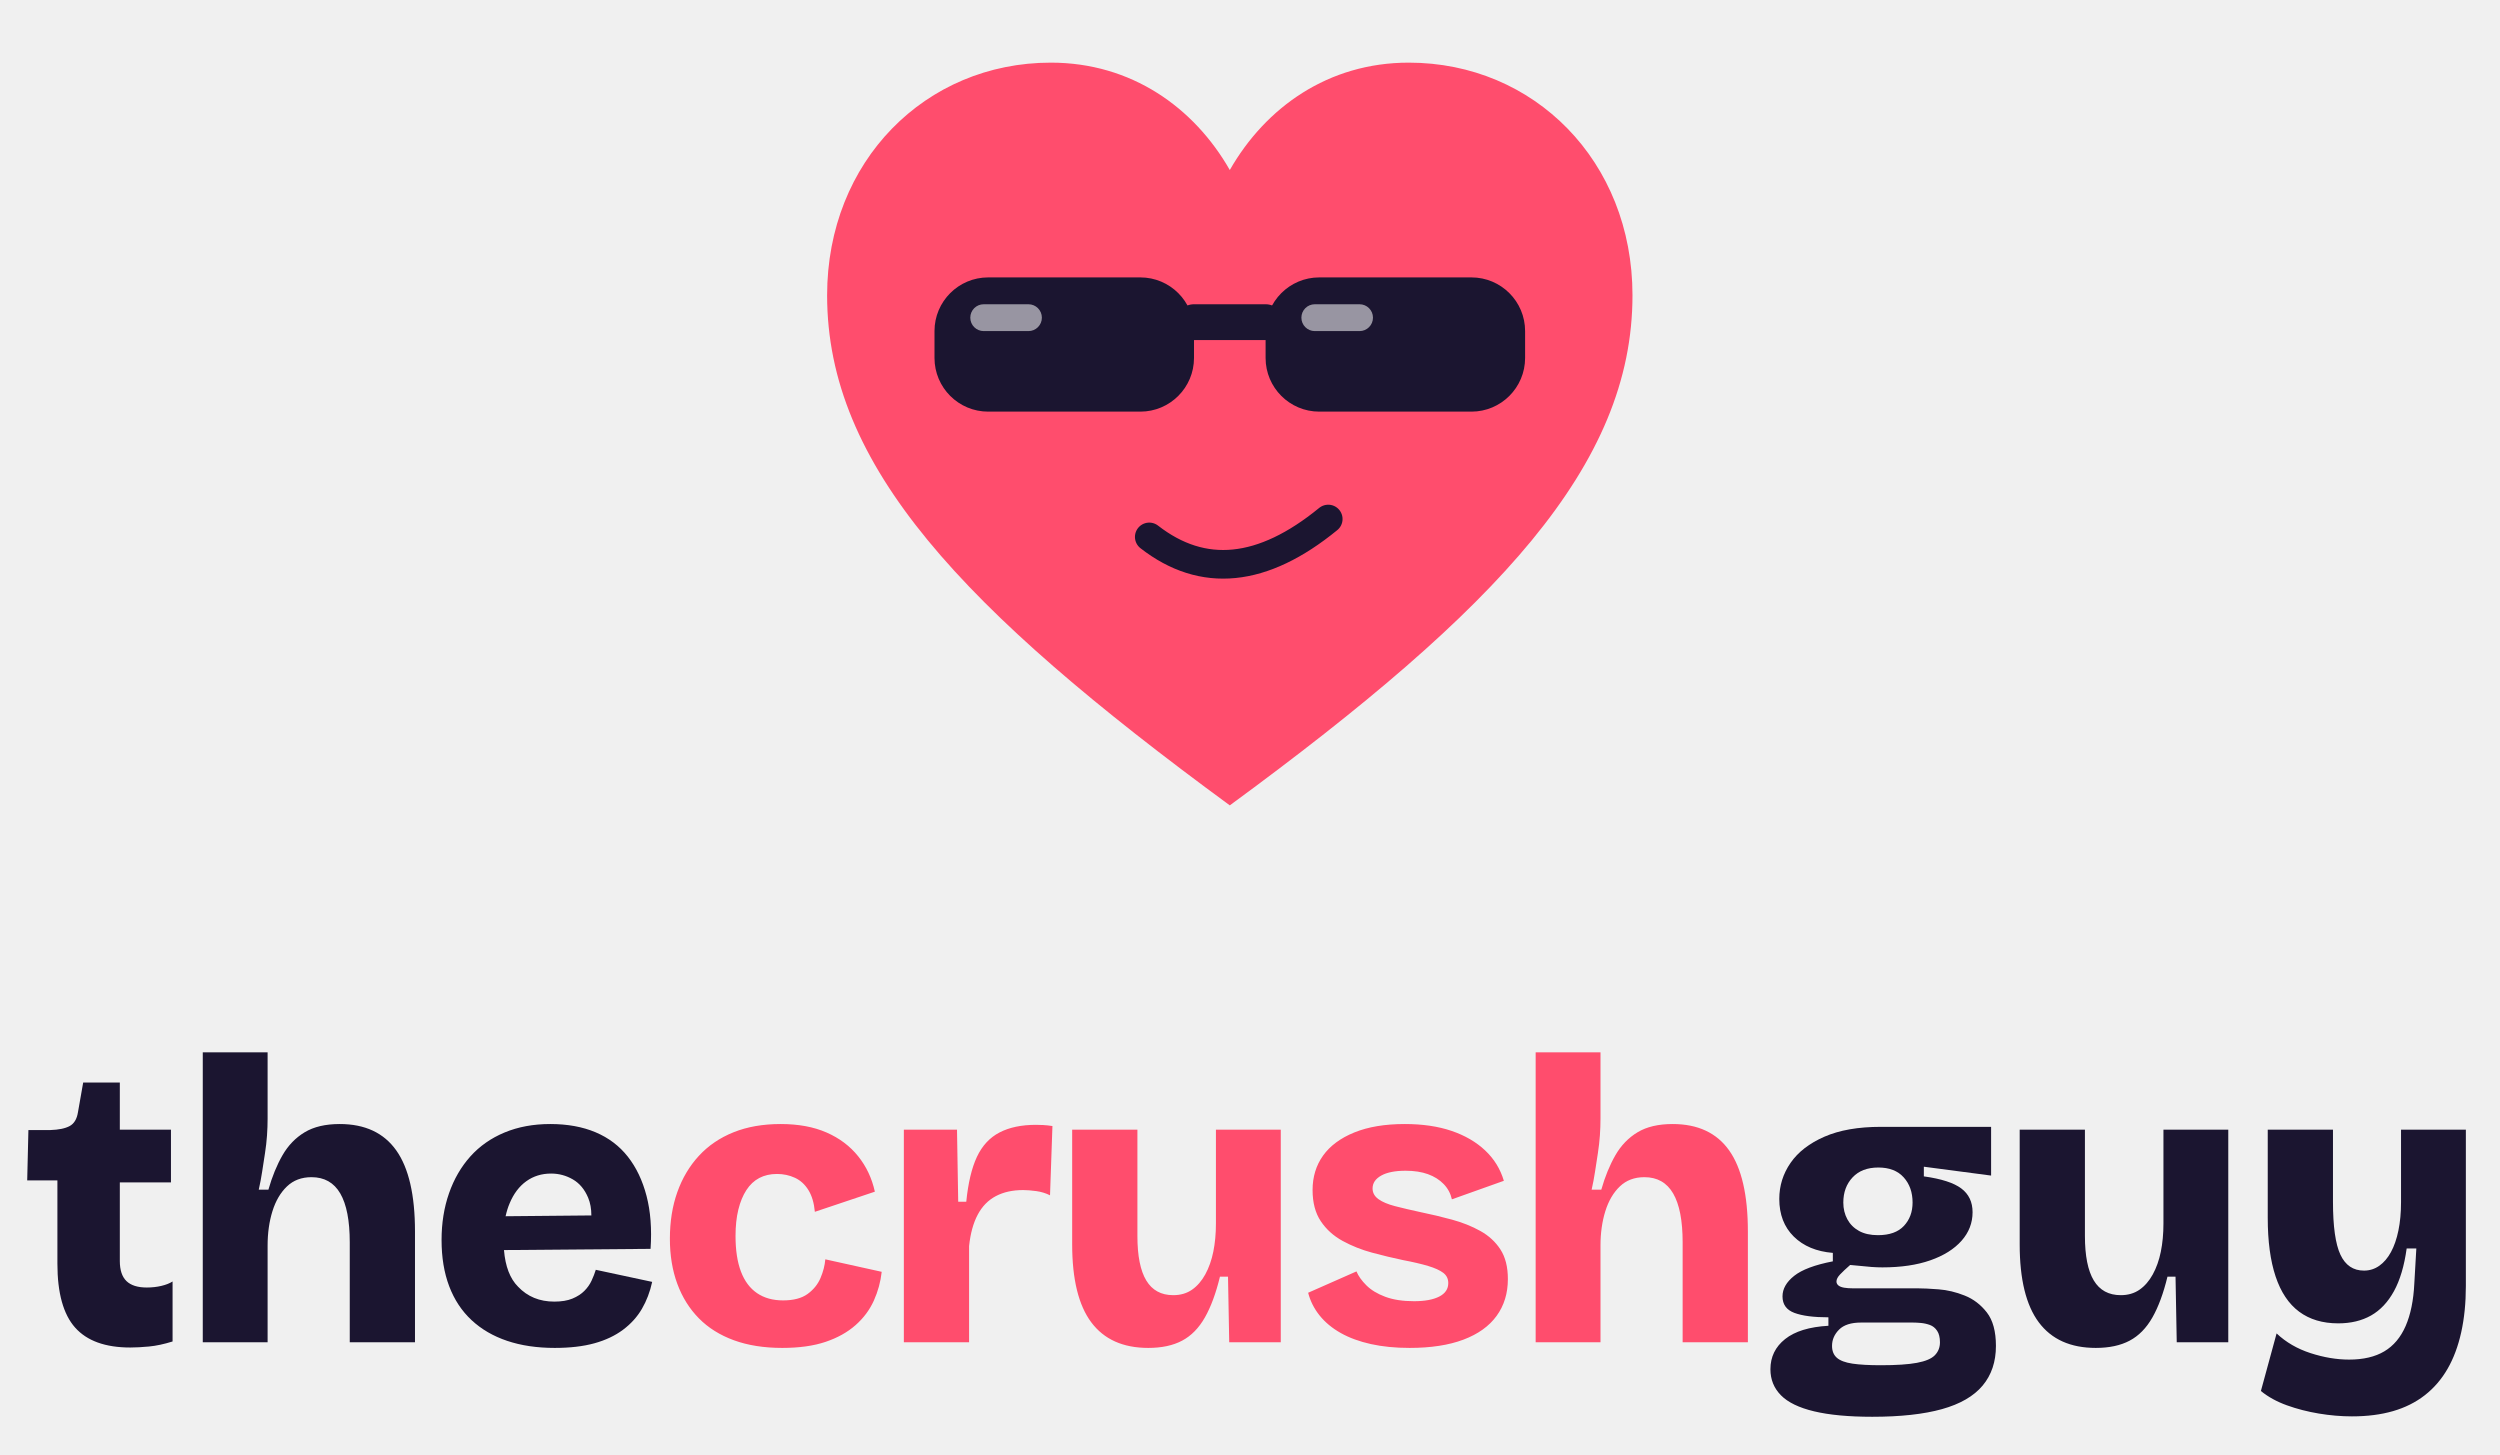
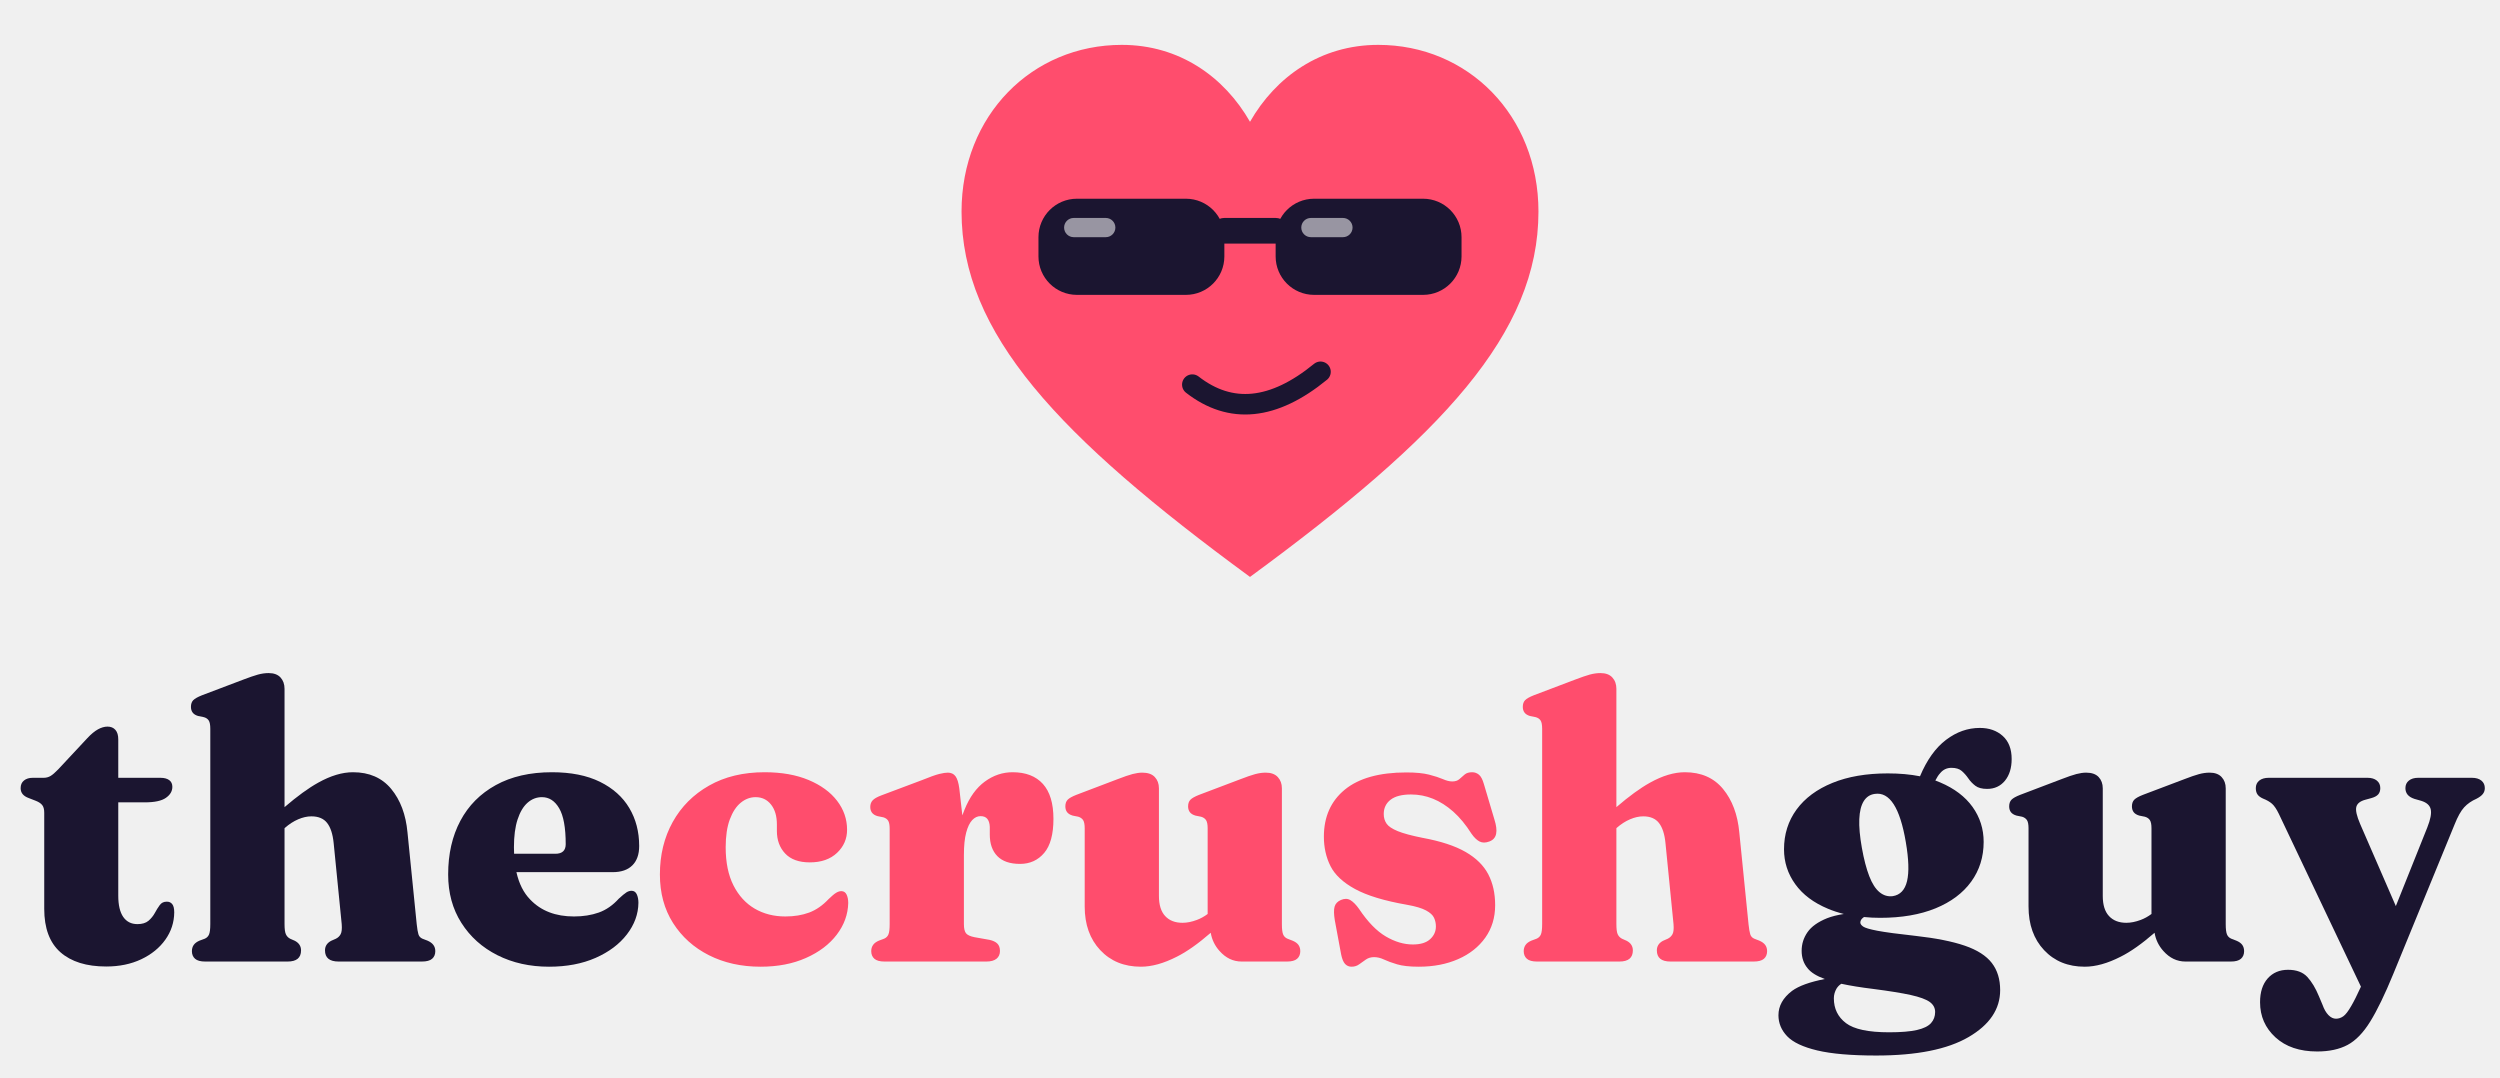
- <svg xmlns="http://www.w3.org/2000/svg" viewBox="0 0 447 260" width="447" height="260" role="img" aria-label="The Crush Guy">
-   <g transform="translate(139.888 0) scale(1.6)">
+ <svg xmlns="http://www.w3.org/2000/svg" viewBox="0 0 624 269" width="624" height="269" role="img" aria-label="The Crush Guy">
+   <g transform="translate(232 0) scale(1.6)">
    <path d="M50 90 C20 68 5 52 5 33 C5 18 16 7 30 7 C39 7 46 12 50 19 C54 12 61 7 70 7 C84 7 95 18 95 33 C95 52 80 68 50 90 Z" fill="#FF4D6D" />
    <rect x="17" y="31" width="29" height="15" rx="6" fill="#1B1530" />
    <rect x="54" y="31" width="29" height="15" rx="6" fill="#1B1530" />
    <rect x="44" y="34" width="12" height="4" rx="2" fill="#1B1530" />
    <rect x="21" y="34" width="8" height="3" rx="1.5" fill="#FFFFFF" opacity="0.55" />
    <rect x="58" y="34" width="8" height="3" rx="1.5" fill="#FFFFFF" opacity="0.55" />
    <path d="M41 60 Q50 67 61 58" stroke="#1B1530" stroke-width="3.2" fill="none" stroke-linecap="round" />
  </g>
-   <g transform="translate(4 240)">
-     <path d="M19.296 0.936Q12.6 0.936 9.432 -2.628Q6.264 -6.192 6.264 -14.04V-28.944H0.864L1.08 -37.944H4.968Q7.272 -38.016 8.46 -38.664Q9.648 -39.312 9.936 -41.112L10.872 -46.44H17.424V-38.016H26.568V-28.584H17.424V-14.544Q17.424 -12.096 18.612 -10.944Q19.8 -9.792 22.248 -9.792Q23.616 -9.792 24.84 -10.08Q26.064 -10.368 26.856 -10.872V-0.144Q24.552 0.576 22.644 0.756Q20.736 0.936 19.296 0.936Z M32.256 0.0V-51.84H43.848V-39.96Q43.848 -38.52 43.74 -36.972Q43.632 -35.424 43.38 -33.804Q43.128 -32.184 42.876 -30.528Q42.624 -28.872 42.264 -27.288H43.992Q45.0 -30.816 46.512 -33.444Q48.024 -36.072 50.472 -37.548Q52.92 -39.024 56.736 -39.024Q63.504 -39.024 66.852 -34.308Q70.2 -29.592 70.2 -19.8V0.0H58.536V-17.856Q58.536 -23.688 56.844 -26.604Q55.152 -29.52 51.696 -29.52Q49.032 -29.52 47.304 -27.864Q45.576 -26.208 44.712 -23.436Q43.848 -20.664 43.848 -17.28V0.0Z M95.184 1.008Q90.432 1.008 86.688 -0.252Q82.944 -1.512 80.316 -3.96Q77.688 -6.408 76.32 -10.008Q74.952 -13.608 74.952 -18.288Q74.952 -22.824 76.284 -26.64Q77.616 -30.456 80.1 -33.228Q82.584 -36.0 86.22 -37.512Q89.856 -39.024 94.392 -39.024Q99.0 -39.024 102.492 -37.548Q105.984 -36.072 108.252 -33.192Q110.52 -30.312 111.6 -26.172Q112.68 -22.032 112.32 -16.704L86.112 -16.488Q86.472 -12.096 88.632 -9.936Q91.152 -7.272 95.112 -7.272Q97.056 -7.272 98.352 -7.812Q99.648 -8.352 100.476 -9.18Q101.304 -10.008 101.772 -11.016Q102.24 -12.024 102.528 -12.96L112.608 -10.8Q112.032 -8.136 110.772 -5.976Q109.512 -3.816 107.388 -2.232Q105.264 -0.648 102.276 0.18Q99.288 1.008 95.184 1.008ZM86.4 -22.536 101.736 -22.68Q101.736 -24.48 101.16 -25.848Q100.224 -28.08 98.424 -29.124Q96.624 -30.168 94.536 -30.168Q92.016 -30.168 90.108 -28.8Q88.2 -27.432 87.12 -24.84Q86.688 -23.832 86.4 -22.536Z" fill="#1B1530" />
-     <path d="M135.864 1.008Q130.968 1.008 127.224 -0.36Q123.48 -1.728 120.96 -4.284Q118.44 -6.84 117.108 -10.44Q115.776 -14.04 115.776 -18.504Q115.776 -23.112 117.108 -26.856Q118.44 -30.6 120.96 -33.336Q123.48 -36.072 127.152 -37.548Q130.824 -39.024 135.576 -39.024Q140.328 -39.024 143.784 -37.512Q147.24 -36.0 149.436 -33.264Q151.632 -30.528 152.424 -26.928L141.696 -23.328Q141.48 -25.704 140.544 -27.216Q139.608 -28.728 138.132 -29.412Q136.656 -30.096 134.928 -30.096Q133.128 -30.096 131.76 -29.376Q130.392 -28.656 129.456 -27.216Q128.52 -25.776 128.016 -23.724Q127.512 -21.672 127.512 -19.008Q127.512 -15.192 128.484 -12.636Q129.456 -10.08 131.364 -8.784Q133.272 -7.488 136.008 -7.488Q138.816 -7.488 140.4 -8.64Q141.984 -9.792 142.704 -11.484Q143.424 -13.176 143.568 -14.832L153.648 -12.6Q153.36 -9.936 152.244 -7.452Q151.128 -4.968 148.968 -3.06Q146.808 -1.152 143.604 -0.072Q140.4 1.008 135.864 1.008Z M157.608 0.0V-38.016H167.112L167.328 -25.128H168.768Q169.272 -30.168 170.676 -33.156Q172.08 -36.144 174.708 -37.512Q177.336 -38.88 181.224 -38.88Q181.8 -38.88 182.52 -38.844Q183.24 -38.808 184.176 -38.664L183.744 -26.28Q182.592 -26.856 181.26 -27.036Q179.928 -27.216 178.92 -27.216Q176.112 -27.216 174.06 -26.136Q172.008 -25.056 170.82 -22.824Q169.632 -20.592 169.272 -17.208V0.0Z M201.312 1.008Q194.544 1.008 191.124 -3.564Q187.704 -8.136 187.704 -17.496V-38.016H199.368V-19.008Q199.368 -13.68 200.952 -11.052Q202.536 -8.424 205.776 -8.424Q207.72 -8.424 209.124 -9.396Q210.528 -10.368 211.5 -12.132Q212.472 -13.896 212.94 -16.2Q213.408 -18.504 213.408 -21.24V-38.016H225.0V0.0H215.784L215.568 -11.736H214.128Q213.048 -7.272 211.428 -4.428Q209.808 -1.584 207.36 -0.288Q204.912 1.008 201.312 1.008Z M248.04 1.008Q244.224 1.008 241.128 0.324Q238.032 -0.36 235.728 -1.656Q233.424 -2.952 231.948 -4.788Q230.472 -6.624 229.896 -8.856L238.536 -12.672Q239.04 -11.448 240.3 -10.188Q241.56 -8.928 243.684 -8.136Q245.808 -7.344 248.832 -7.344Q251.712 -7.344 253.332 -8.172Q254.952 -9.0 254.952 -10.584Q254.952 -11.736 254.052 -12.42Q253.152 -13.104 251.352 -13.644Q249.552 -14.184 246.888 -14.688Q244.152 -15.264 241.344 -16.02Q238.536 -16.776 236.088 -18.108Q233.64 -19.44 232.164 -21.636Q230.688 -23.832 230.688 -27.216Q230.688 -30.744 232.56 -33.372Q234.432 -36.0 238.14 -37.512Q241.848 -39.024 247.176 -39.024Q251.928 -39.024 255.528 -37.8Q259.128 -36.576 261.54 -34.308Q263.952 -32.04 264.888 -28.872L255.6 -25.56Q255.24 -27.144 254.124 -28.296Q253.008 -29.448 251.316 -30.06Q249.624 -30.672 247.32 -30.672Q244.512 -30.672 242.964 -29.808Q241.416 -28.944 241.416 -27.504Q241.416 -26.352 242.46 -25.596Q243.504 -24.84 245.448 -24.336Q247.392 -23.832 250.056 -23.256Q252.864 -22.68 255.636 -21.924Q258.408 -21.168 260.676 -19.908Q262.944 -18.648 264.276 -16.596Q265.608 -14.544 265.608 -11.304Q265.608 -7.488 263.592 -4.716Q261.576 -1.944 257.652 -0.468Q253.728 1.008 248.04 1.008Z M270.576 0.0V-51.84H282.168V-39.96Q282.168 -38.52 282.06 -36.972Q281.952 -35.424 281.7 -33.804Q281.448 -32.184 281.196 -30.528Q280.944 -28.872 280.584 -27.288H282.312Q283.32 -30.816 284.832 -33.444Q286.344 -36.072 288.792 -37.548Q291.24 -39.024 295.056 -39.024Q301.824 -39.024 305.172 -34.308Q308.52 -29.592 308.52 -19.8V0.0H296.856V-17.856Q296.856 -23.688 295.164 -26.604Q293.472 -29.52 290.016 -29.52Q287.352 -29.52 285.624 -27.864Q283.896 -26.208 283.032 -23.436Q282.168 -20.664 282.168 -17.28V0.0Z" fill="#FF4D6D" />
-     <path d="M330.768 13.32Q324.432 13.32 320.364 12.348Q316.296 11.376 314.424 9.468Q312.552 7.56 312.552 4.824Q312.552 1.512 315.18 -0.576Q317.808 -2.664 322.92 -2.952V-4.464Q318.96 -4.464 316.836 -5.256Q314.712 -6.048 314.712 -8.208Q314.712 -10.224 316.8 -11.88Q318.888 -13.536 323.712 -14.472V-15.984Q319.32 -16.344 316.728 -18.9Q314.136 -21.456 314.136 -25.632Q314.136 -29.16 316.152 -32.076Q318.168 -34.992 322.2 -36.756Q326.232 -38.52 332.28 -38.52H352.008V-29.808L339.984 -31.392V-29.664Q344.664 -29.016 346.68 -27.504Q348.696 -25.992 348.696 -23.256Q348.696 -20.376 346.716 -18.144Q344.736 -15.912 341.136 -14.652Q337.536 -13.392 332.568 -13.392Q331.704 -13.392 330.66 -13.464Q329.616 -13.536 326.808 -13.824Q325.656 -12.816 325.008 -12.132Q324.36 -11.448 324.36 -10.872Q324.36 -10.44 324.72 -10.152Q325.08 -9.864 325.764 -9.756Q326.448 -9.648 327.24 -9.648H338.832Q340.272 -9.648 342.612 -9.468Q344.952 -9.288 347.292 -8.352Q349.632 -7.416 351.252 -5.328Q352.872 -3.24 352.872 0.648Q352.872 4.896 350.496 7.74Q348.12 10.584 343.224 11.952Q338.328 13.32 330.768 13.32ZM332.28 4.104Q336.456 4.104 338.76 3.672Q341.064 3.24 341.964 2.304Q342.864 1.368 342.864 0.0Q342.864 -1.296 342.36 -2.052Q341.856 -2.808 341.064 -3.096Q340.272 -3.384 339.444 -3.456Q338.616 -3.528 338.04 -3.528H328.752Q326.088 -3.528 324.828 -2.268Q323.568 -1.008 323.568 0.648Q323.568 2.016 324.432 2.772Q325.296 3.528 327.204 3.816Q329.112 4.104 332.28 4.104ZM331.776 -19.152Q334.872 -19.152 336.42 -20.808Q337.968 -22.464 337.968 -24.984Q337.968 -27.72 336.384 -29.484Q334.8 -31.248 331.848 -31.248Q328.896 -31.248 327.24 -29.484Q325.584 -27.72 325.584 -24.984Q325.584 -23.328 326.304 -21.996Q327.024 -20.664 328.392 -19.908Q329.76 -19.152 331.776 -19.152Z M370.728 1.008Q363.96 1.008 360.54 -3.564Q357.12 -8.136 357.12 -17.496V-38.016H368.784V-19.008Q368.784 -13.68 370.368 -11.052Q371.952 -8.424 375.192 -8.424Q377.136 -8.424 378.54 -9.396Q379.944 -10.368 380.916 -12.132Q381.888 -13.896 382.356 -16.2Q382.824 -18.504 382.824 -21.24V-38.016H394.416V0.0H385.2L384.984 -11.736H383.544Q382.464 -7.272 380.844 -4.428Q379.224 -1.584 376.776 -0.288Q374.328 1.008 370.728 1.008Z M416.52 13.248Q413.64 13.248 410.616 12.744Q407.592 12.24 404.892 11.268Q402.192 10.296 400.248 8.712L403.056 -1.584Q405.576 0.792 409.14 1.944Q412.704 3.096 416.016 3.096Q419.832 3.096 422.316 1.62Q424.8 0.144 426.132 -2.916Q427.464 -5.976 427.68 -10.512L428.04 -16.776H426.312Q425.664 -12.096 424.044 -9.144Q422.424 -6.192 419.94 -4.788Q417.456 -3.384 414.072 -3.384Q409.896 -3.384 407.088 -5.472Q404.28 -7.56 402.876 -11.772Q401.472 -15.984 401.472 -22.248V-38.016H413.136V-25.128Q413.136 -18.504 414.468 -15.66Q415.8 -12.816 418.68 -12.816Q420.192 -12.816 421.416 -13.68Q422.64 -14.544 423.504 -16.128Q424.368 -17.712 424.836 -19.98Q425.304 -22.248 425.304 -25.056V-38.016H436.896V-10.08Q436.896 -5.544 436.068 -1.8Q435.24 1.944 433.62 4.752Q432 7.56 429.552 9.468Q427.104 11.376 423.864 12.312Q420.624 13.248 416.52 13.248Z" fill="#1B1530" />
-   </g>
+   <path d="M8.93 199.88 7.21 199.21Q6.15 198.83 5.65 198.21Q5.15 197.59 5.15 196.72Q5.15 195.48 5.99 194.81Q6.82 194.14 8.16 194.14H10.89Q11.85 194.14 12.62 193.68Q13.38 193.23 14.53 192.03L21.81 184.23Q23.2 182.74 24.44 182.05Q25.69 181.36 26.84 181.36Q28.08 181.36 28.8 182.17Q29.52 182.98 29.52 184.56V194.14H40.05Q41.44 194.14 42.23 194.71Q43.02 195.29 43.02 196.39Q43.02 198.02 41.41 199.14Q39.81 200.27 36.12 200.27H29.52V223.58Q29.52 227.07 30.76 228.87Q32.01 230.66 34.3 230.66Q36.07 230.66 37.06 229.83Q38.04 228.99 38.64 227.89Q39.23 226.79 39.86 225.93Q40.48 225.06 41.58 225.06Q42.44 225.02 42.97 225.64Q43.49 226.26 43.49 227.74Q43.45 231.48 41.27 234.54Q39.09 237.61 35.26 239.43Q31.43 241.24 26.5 241.24Q19.13 241.24 15.08 237.68Q11.04 234.11 11.04 226.84V202.85Q11.04 201.56 10.53 200.94Q10.03 200.31 8.93 199.88ZM71.02 171.93V201.46Q75.81 197.35 79.45 195.34Q84.09 192.75 88.11 192.75Q94.19 192.75 97.64 196.91Q101.09 201.08 101.71 207.78L104.01 230.66Q104.2 232.44 104.44 233.2Q104.68 233.97 105.44 234.3L106.69 234.78Q107.69 235.21 108.17 235.86Q108.65 236.51 108.65 237.41Q108.65 238.61 107.86 239.31Q107.07 240 105.3 240H84.52Q81.12 240 81.12 237.22Q81.12 235.64 82.65 234.83L83.85 234.3Q84.62 233.92 85.02 233.18Q85.43 232.44 85.29 230.66L83.28 210.41Q82.94 207.06 81.65 205.41Q80.36 203.76 77.72 203.76Q76.14 203.76 74.42 204.5Q72.7 205.24 71.12 206.63L71.02 206.73V230.66Q71.02 232.48 71.36 233.2Q71.69 233.92 72.41 234.3L73.61 234.83Q75.14 235.64 75.14 237.22Q75.14 240 71.79 240H51.2Q49.48 240 48.69 239.31Q47.9 238.61 47.9 237.41Q47.9 236.51 48.35 235.86Q48.81 235.21 49.81 234.78L51.11 234.3Q51.87 233.97 52.18 233.23Q52.49 232.48 52.49 230.66V181.88Q52.49 180.45 52.11 179.85Q51.73 179.25 50.91 179.01L49.48 178.72Q48.52 178.44 48.09 177.86Q47.66 177.29 47.66 176.43Q47.66 175.37 48.23 174.77Q48.81 174.18 50.39 173.55L60.73 169.63Q62.98 168.77 64.37 168.38Q65.76 168 67.05 168Q69.01 168 70.02 169.1Q71.02 170.2 71.02 171.93ZM159.54 211.18Q159.54 214.29 157.84 215.99Q156.14 217.69 152.93 217.69H128.9Q129.86 222 132.35 224.54Q136.37 228.75 143.26 228.75Q146.71 228.75 149.46 227.77Q152.21 226.79 154.46 224.3Q155.71 223.15 156.35 222.74Q157 222.34 157.62 222.34Q158.53 222.34 158.94 223.22Q159.35 224.11 159.35 225.35Q159.3 229.56 156.47 233.23Q153.65 236.89 148.65 239.09Q143.64 241.29 137.04 241.29Q129.86 241.29 124.16 238.42Q118.46 235.55 115.16 230.35Q111.86 225.16 111.86 218.27Q111.86 210.61 114.9 204.89Q117.94 199.16 123.75 195.96Q129.57 192.75 137.76 192.75Q144.89 192.75 149.75 195.14Q154.61 197.54 157.07 201.68Q159.54 205.82 159.54 211.18ZM138.62 213.1Q141.2 213.1 141.2 210.7Q141.2 204.53 139.57 201.75Q137.95 198.97 135.27 198.97Q133.26 198.97 131.68 200.36Q130.1 201.75 129.19 204.53Q128.28 207.3 128.28 211.47Q128.28 212.28 128.32 213.1Z" fill="#1B1530" />
+   <path d="M211.43 207.11Q211.43 210.51 208.92 212.88Q206.4 215.25 202.14 215.25Q198.07 215.25 195.99 213.05Q193.91 210.85 193.91 207.4V205.77Q193.91 202.66 192.45 200.82Q190.99 198.97 188.6 198.97Q186.59 198.97 184.89 200.36Q183.19 201.75 182.16 204.53Q181.13 207.3 181.13 211.47Q181.13 217.16 183.07 220.99Q185.01 224.82 188.36 226.79Q191.71 228.75 196.02 228.75Q199.37 228.75 201.98 227.77Q204.59 226.79 206.84 224.39Q208.03 223.24 208.7 222.84Q209.37 222.43 209.99 222.43Q210.9 222.43 211.31 223.29Q211.72 224.15 211.72 225.4Q211.62 229.66 208.85 233.3Q206.07 236.94 201.16 239.11Q196.26 241.29 189.84 241.29Q182.61 241.29 176.94 238.42Q171.27 235.55 167.99 230.38Q164.71 225.21 164.71 218.27Q164.71 210.94 167.91 205.17Q171.12 199.4 176.99 196.08Q182.85 192.75 190.85 192.75Q197.21 192.75 201.83 194.69Q206.45 196.63 208.94 199.88Q211.43 203.14 211.43 207.11ZM239.44 196.77 240.2 203.52Q240.44 202.8 240.73 202.13Q242.64 197.39 245.83 195.07Q249.01 192.75 252.74 192.75Q257.68 192.75 260.31 195.67Q262.94 198.59 262.94 204.38Q262.94 210.18 260.62 212.9Q258.3 215.63 254.61 215.63Q250.83 215.63 248.94 213.69Q247.05 211.76 247.05 208.31V206.39Q247 205.1 246.45 204.41Q245.9 203.71 244.75 203.71Q243.6 203.71 242.67 204.69Q241.73 205.68 241.16 207.81Q240.59 209.94 240.59 213.43V230.66Q240.59 232.24 241.09 232.91Q241.59 233.59 243.22 233.92L247 234.59Q248.29 234.88 248.94 235.52Q249.59 236.17 249.59 237.37Q249.59 238.61 248.72 239.31Q247.86 240 246.19 240H220.77Q219.04 240 218.25 239.31Q217.46 238.61 217.46 237.41Q217.46 236.51 217.92 235.86Q218.37 235.21 219.38 234.78L220.67 234.3Q221.44 233.97 221.75 233.23Q222.06 232.48 222.06 230.71V206.87Q222.06 205.44 221.68 204.84Q221.29 204.24 220.48 204L219.04 203.71Q218.09 203.43 217.65 202.85Q217.22 202.28 217.22 201.41Q217.22 200.41 217.82 199.76Q218.42 199.12 219.95 198.54L230.01 194.76Q233.07 193.52 234.43 193.18Q235.8 192.85 236.56 192.85Q237.81 192.85 238.48 193.73Q239.15 194.62 239.44 196.77ZM270.74 226.26V206.73Q270.74 205.29 270.34 204.69Q269.93 204.1 269.16 203.86L267.73 203.57Q266.77 203.28 266.34 202.71Q265.91 202.13 265.91 201.27Q265.91 200.22 266.48 199.62Q267.06 199.02 268.64 198.4L278.98 194.47Q281.32 193.56 282.69 193.2Q284.05 192.85 285.11 192.85Q287.21 192.85 288.24 193.95Q289.27 195.05 289.27 196.77V223.63Q289.27 226.98 290.83 228.65Q292.38 230.33 295.16 230.33Q296.84 230.33 298.75 229.61Q300.14 229.09 301.43 228.13V206.73Q301.43 205.29 301.02 204.69Q300.62 204.1 299.8 203.86L298.37 203.57Q297.41 203.28 296.98 202.71Q296.55 202.13 296.55 201.27Q296.55 200.22 297.12 199.62Q297.7 199.02 299.28 198.4L309.66 194.47Q311.87 193.61 313.26 193.23Q314.64 192.85 315.94 192.85Q317.9 192.85 318.93 193.95Q319.96 195.05 319.96 196.77V230.66Q319.96 232.48 320.27 233.23Q320.58 233.97 321.35 234.3L322.59 234.78Q323.64 235.21 324.1 235.86Q324.55 236.51 324.55 237.41Q324.55 238.61 323.76 239.31Q322.97 240 321.25 240H309.9Q306.74 240 304.4 237.37Q302.63 235.4 302.2 232.82Q297.46 236.94 293.72 238.8Q288.84 241.29 284.77 241.29Q278.5 241.29 274.62 237.15Q270.74 233.01 270.74 226.26ZM352.65 235.74Q355.53 235.74 356.96 234.42Q358.4 233.11 358.4 231.24Q358.4 230.09 357.94 229.09Q357.49 228.08 355.93 227.24Q354.38 226.4 351.17 225.83Q342.7 224.35 338.22 221.9Q333.74 219.46 332.09 216.18Q330.44 212.9 330.44 208.84Q330.44 201.37 335.68 197.08Q340.93 192.8 351.03 192.8Q354.57 192.8 356.7 193.35Q358.83 193.9 360.15 194.47Q361.46 195.05 362.47 195.05Q363.62 195.05 364.26 194.47Q364.91 193.9 365.58 193.32Q366.25 192.75 367.45 192.75Q368.4 192.75 369.15 193.37Q369.89 193.99 370.37 195.67L373 204.53Q373.72 206.78 373.43 208.14Q373.14 209.51 371.76 210.03Q370.37 210.56 369.34 210.06Q368.31 209.55 367.3 208.12Q365.15 204.72 362.71 202.56Q360.27 200.41 357.66 199.36Q355.05 198.3 352.18 198.3Q348.78 198.3 347.08 199.62Q345.38 200.94 345.38 203.19Q345.38 204.53 346.07 205.56Q346.77 206.59 348.87 207.45Q350.98 208.31 355.05 209.12Q361.85 210.37 365.8 212.64Q369.74 214.91 371.47 218.22Q373.19 221.52 373.19 225.93Q373.19 230.57 370.73 234.04Q368.26 237.51 363.95 239.4Q359.64 241.29 354.14 241.29Q350.69 241.29 348.7 240.69Q346.72 240.1 345.45 239.5Q344.18 238.9 342.98 238.9Q341.79 238.9 340.93 239.5Q340.06 240.1 339.25 240.69Q338.44 241.29 337.34 241.29Q336.38 241.29 335.73 240.6Q335.09 239.9 334.75 238.23L333.17 229.71Q332.79 227.41 333.12 226.28Q333.46 225.16 334.7 224.63Q336.04 224.06 337.07 224.68Q338.1 225.3 339.2 226.84Q342.46 231.72 345.88 233.73Q349.3 235.74 352.65 235.74ZM403.45 171.93V201.46Q408.23 197.35 411.87 195.34Q416.52 192.75 420.54 192.75Q426.62 192.75 430.06 196.91Q433.51 201.08 434.13 207.78L436.43 230.66Q436.62 232.44 436.86 233.2Q437.1 233.97 437.87 234.3L439.11 234.78Q440.12 235.21 440.6 235.86Q441.07 236.51 441.07 237.41Q441.07 238.61 440.28 239.31Q439.49 240 437.72 240H416.95Q413.55 240 413.55 237.22Q413.55 235.64 415.08 234.83L416.28 234.3Q417.04 233.92 417.45 233.18Q417.86 232.44 417.71 230.66L415.7 210.41Q415.37 207.06 414.07 205.41Q412.78 203.76 410.15 203.76Q408.57 203.76 406.85 204.5Q405.12 205.24 403.54 206.63L403.45 206.73V230.66Q403.45 232.48 403.78 233.2Q404.12 233.92 404.84 234.3L406.03 234.83Q407.56 235.64 407.56 237.22Q407.56 240 404.21 240H383.63Q381.9 240 381.11 239.31Q380.32 238.61 380.32 237.41Q380.32 236.51 380.78 235.86Q381.23 235.21 382.24 234.78L383.53 234.3Q384.3 233.97 384.61 233.23Q384.92 232.48 384.92 230.66V181.88Q384.92 180.45 384.54 179.85Q384.15 179.25 383.34 179.01L381.9 178.72Q380.95 178.44 380.52 177.86Q380.09 177.29 380.09 176.43Q380.09 175.37 380.66 174.77Q381.23 174.18 382.81 173.55L393.15 169.63Q395.4 168.77 396.79 168.38Q398.18 168 399.47 168Q401.44 168 402.44 169.1Q403.45 170.2 403.45 171.93Z" fill="#FF4D6D" />
+   <path d="M478.08 233.59Q471.52 232.87 468.62 232.32Q465.73 231.77 465.03 231.26Q464.34 230.76 464.34 230.28Q464.34 229.76 464.77 229.28Q464.96 229.09 465.25 228.89Q467.16 229.09 469.27 229.09Q477.31 229.09 483.11 226.72Q488.9 224.35 492.01 220.06Q495.12 215.78 495.12 210.13Q495.12 205.29 492.35 201.41Q489.57 197.54 484.26 195.29Q483.68 195.05 483.06 194.81Q483.68 193.61 484.26 192.99Q485.36 191.65 487.08 191.65Q488.76 191.65 489.66 192.44Q490.57 193.23 491.29 194.28Q492.01 195.34 493.04 196.12Q494.07 196.91 495.98 196.91Q498.76 196.91 500.44 194.86Q502.11 192.8 502.11 189.45Q502.11 185.71 499.89 183.7Q497.66 181.69 494.16 181.69Q489.66 181.69 485.74 184.66Q481.81 187.63 479.23 193.76Q475.59 193.04 471.19 193.04Q463.19 193.04 457.38 195.41Q451.56 197.78 448.42 202.06Q445.29 206.35 445.29 211.99Q445.29 216.78 448.09 220.68Q450.89 224.59 456.3 226.84Q458.12 227.6 460.22 228.13Q457.78 228.51 456.06 229.18Q452.61 230.57 451.15 232.68Q449.69 234.78 449.69 237.32Q449.69 239.9 451.18 241.68Q452.42 243.26 455.48 244.36Q449.84 245.46 447.3 247.32Q443.9 249.91 443.9 253.4Q443.9 256.37 446.08 258.65Q448.26 260.92 453.59 262.19Q458.93 263.46 468.31 263.46Q483.44 263.46 491.34 258.86Q499.24 254.27 499.24 247.13Q499.24 243.06 497.16 240.36Q495.07 237.65 490.43 236.05Q485.79 234.45 478.08 233.59ZM467.93 198.16Q470.71 197.73 472.65 200.72Q474.59 203.71 475.69 210.18Q476.79 216.59 476 219.92Q475.21 223.24 472.43 223.68Q470.61 223.91 469.13 222.69Q467.64 221.47 466.57 218.7Q465.49 215.92 464.72 211.61Q463.96 207.35 464.08 204.45Q464.2 201.56 465.18 199.98Q466.16 198.4 467.93 198.16ZM459.6 245.55Q462.9 246.27 467.64 246.85Q473.53 247.61 476.91 248.35Q480.28 249.1 481.65 250.08Q483.01 251.06 483.01 252.59Q483.01 254.22 481.98 255.37Q480.95 256.52 478.46 257.09Q475.97 257.66 471.52 257.66Q463.77 257.66 460.75 255.37Q457.73 253.07 457.73 249.19Q457.73 247.9 458.4 246.75Q458.88 245.98 459.6 245.55ZM506.32 226.26V206.73Q506.32 205.29 505.92 204.69Q505.51 204.1 504.74 203.86L503.31 203.57Q502.35 203.28 501.92 202.71Q501.49 202.13 501.49 201.27Q501.49 200.22 502.06 199.62Q502.64 199.02 504.22 198.4L514.56 194.47Q516.9 193.56 518.27 193.2Q519.63 192.85 520.69 192.85Q522.79 192.85 523.82 193.95Q524.85 195.05 524.85 196.77V223.63Q524.85 226.98 526.41 228.65Q527.96 230.33 530.74 230.33Q532.41 230.33 534.33 229.61Q535.72 229.09 537.01 228.13V206.73Q537.01 205.29 536.6 204.69Q536.2 204.1 535.38 203.86L533.95 203.57Q532.99 203.28 532.56 202.71Q532.13 202.13 532.13 201.27Q532.13 200.22 532.7 199.62Q533.28 199.02 534.86 198.4L545.24 194.47Q547.45 193.61 548.84 193.23Q550.22 192.85 551.52 192.85Q553.48 192.85 554.51 193.95Q555.54 195.05 555.54 196.77V230.66Q555.54 232.48 555.85 233.23Q556.16 233.97 556.93 234.3L558.17 234.78Q559.22 235.21 559.68 235.86Q560.13 236.51 560.13 237.41Q560.13 238.61 559.34 239.31Q558.55 240 556.83 240H545.48Q542.32 240 539.98 237.37Q538.21 235.4 537.78 232.82Q533.04 236.94 529.3 238.8Q524.42 241.29 520.35 241.29Q514.08 241.29 510.2 237.15Q506.32 233.01 506.32 226.26ZM589.29 246.27 568.8 203.14Q567.94 201.37 567.1 200.62Q566.26 199.88 564.82 199.31Q563.87 198.88 563.46 198.28Q563.05 197.68 563.05 196.72Q563.05 195.53 563.91 194.83Q564.78 194.14 566.26 194.14H590.96Q592.4 194.14 593.26 194.83Q594.12 195.53 594.12 196.72Q594.12 197.68 593.6 198.28Q593.07 198.88 591.87 199.21L590.44 199.6Q588.47 200.12 588.14 201.39Q587.8 202.66 589.1 205.68L598 226.16L605.85 206.54Q607.05 203.52 606.71 202.01Q606.38 200.51 604.32 199.88L602.64 199.4Q601.49 199.02 600.94 198.35Q600.39 197.68 600.39 196.72Q600.39 195.53 601.26 194.83Q602.12 194.14 603.55 194.14H617.01Q618.49 194.14 619.35 194.83Q620.21 195.53 620.21 196.72Q620.21 197.54 619.73 198.16Q619.26 198.78 618.15 199.36Q616.29 200.17 615.07 201.49Q613.85 202.8 612.65 205.82L597.38 243.06Q594.22 250.77 591.61 254.98Q589 259.2 585.94 260.82Q582.87 262.45 578.37 262.45Q571.81 262.45 567.96 258.93Q564.11 255.41 564.11 250.15Q564.11 246.37 566.02 244.21Q567.94 242.06 571.1 242.06Q574.26 242.06 575.91 243.85Q577.56 245.65 578.8 248.66L579.71 250.82Q580.29 252.45 581.17 253.36Q582.06 254.27 583.06 254.27Q584.02 254.27 584.88 253.67Q585.74 253.07 586.89 251.06Q587.85 249.43 589.29 246.27Z" fill="#1B1530" />
</svg>
